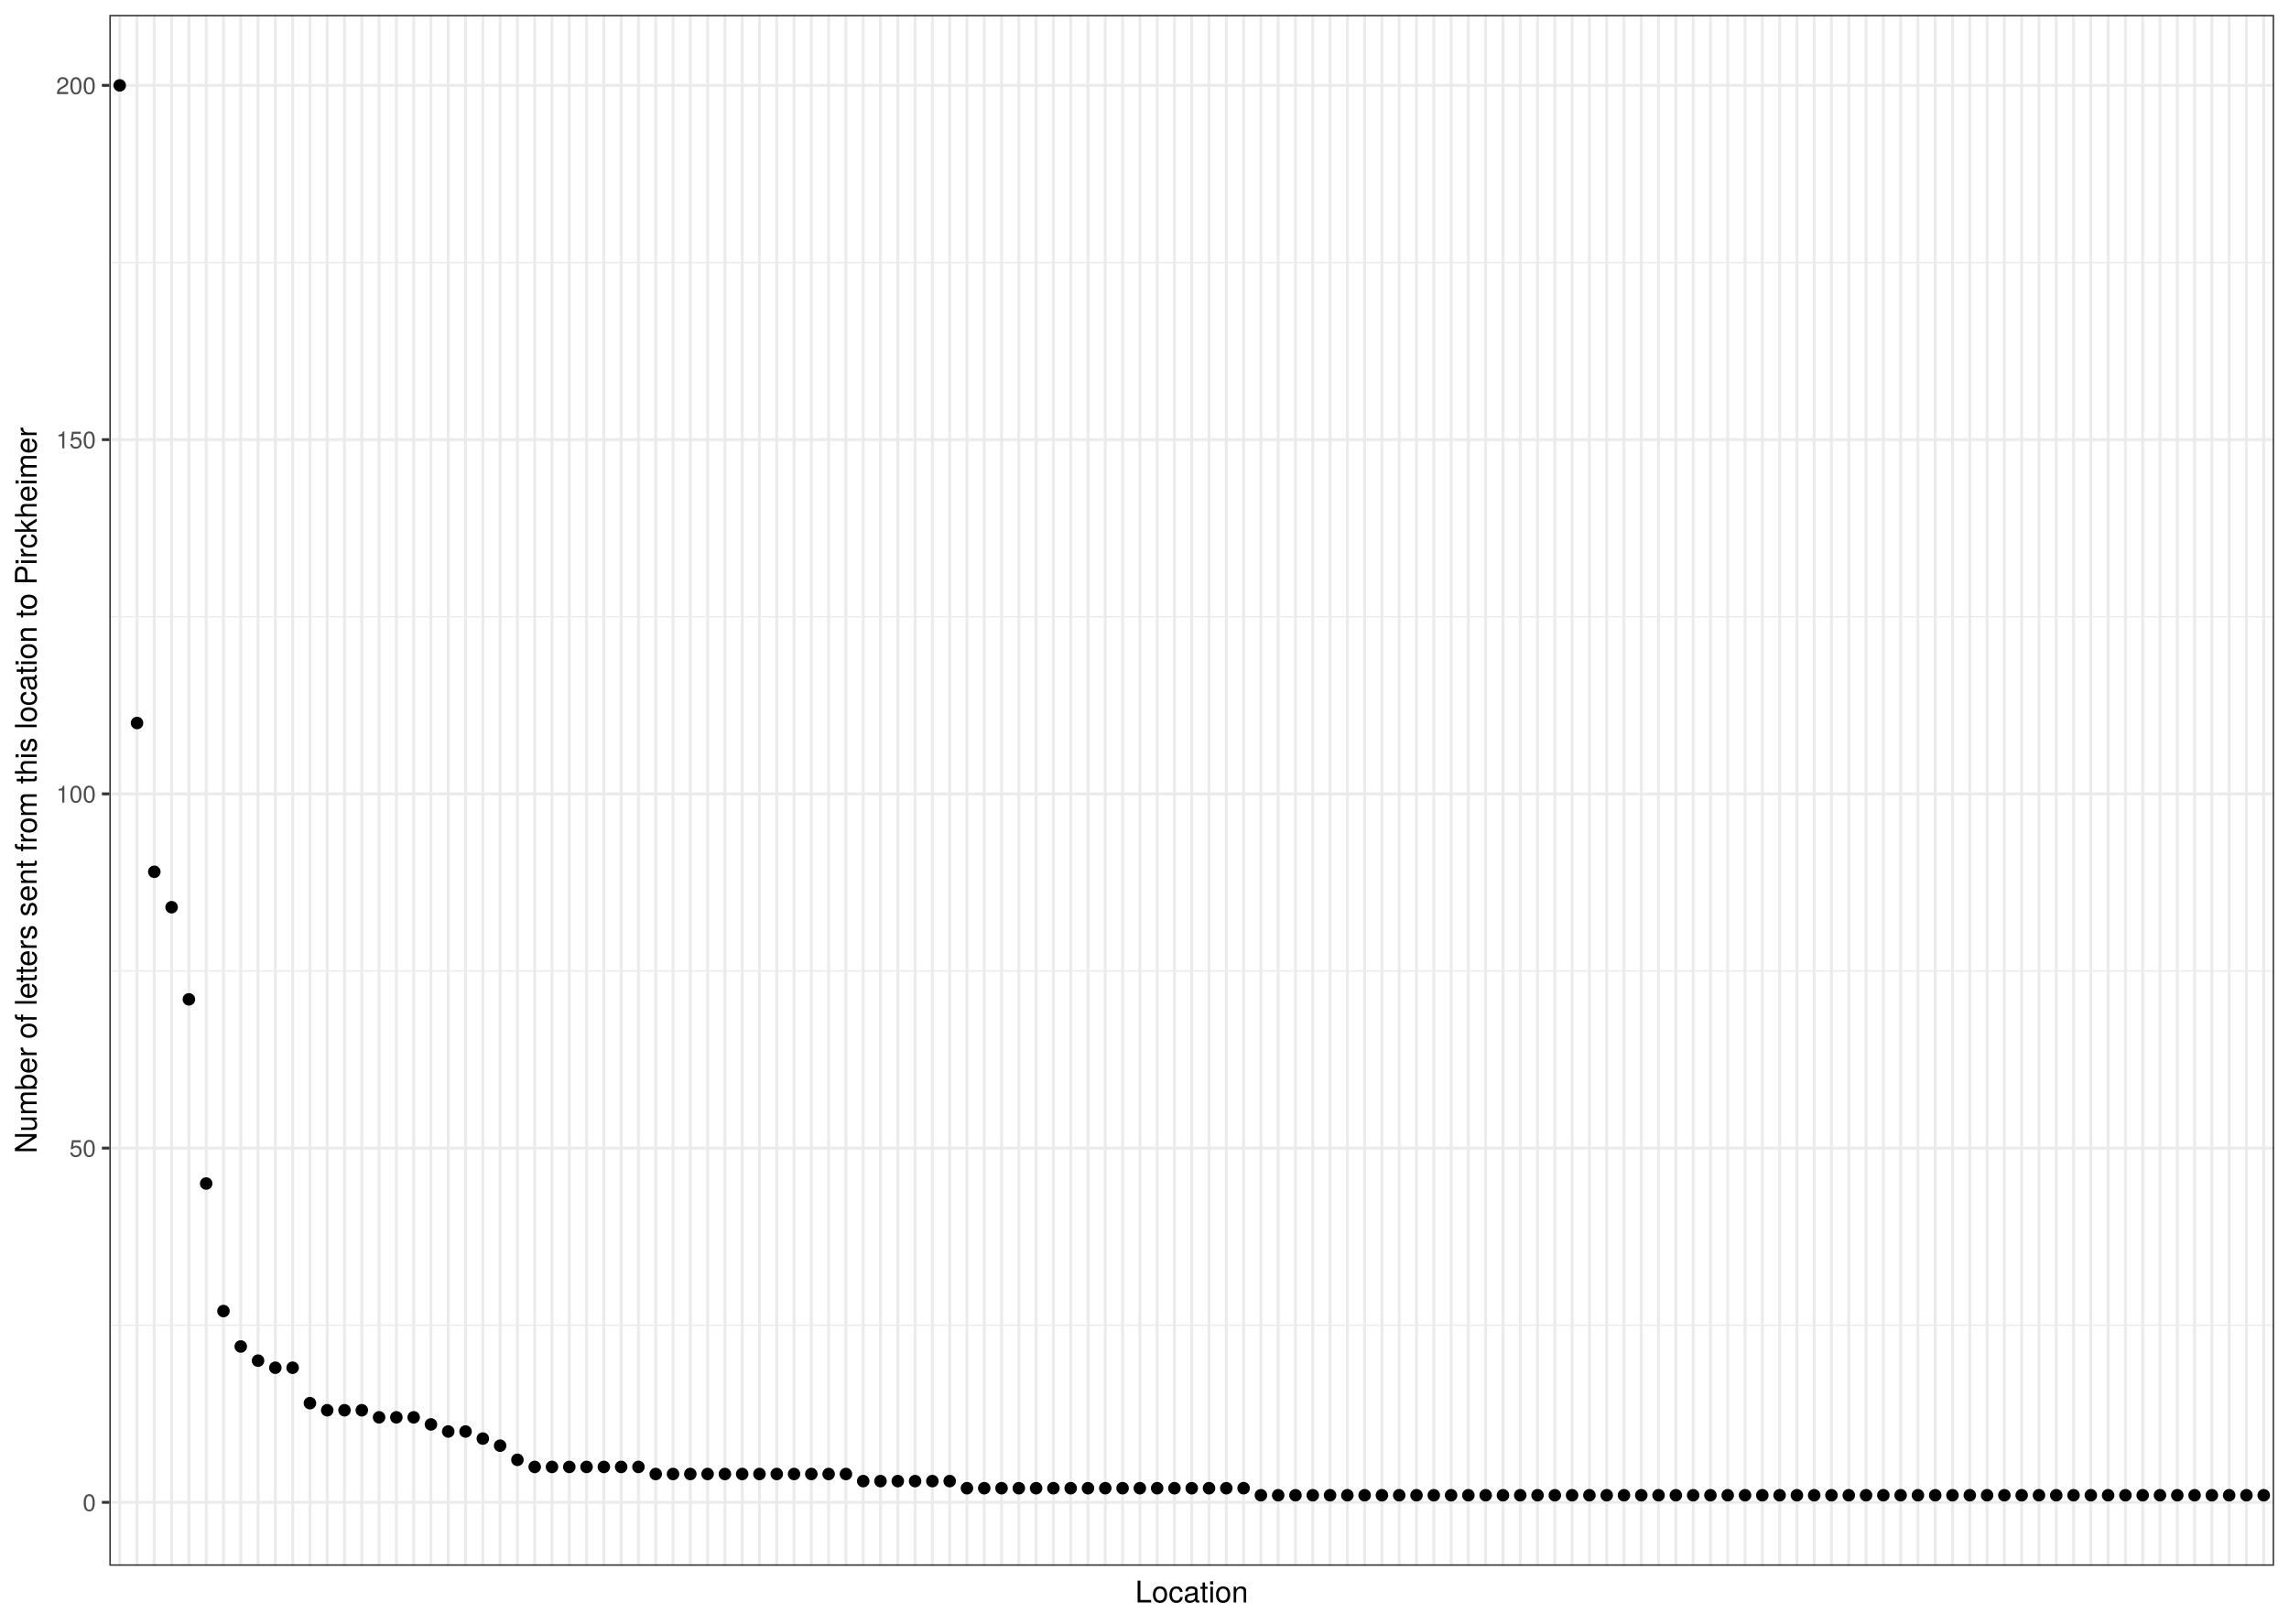
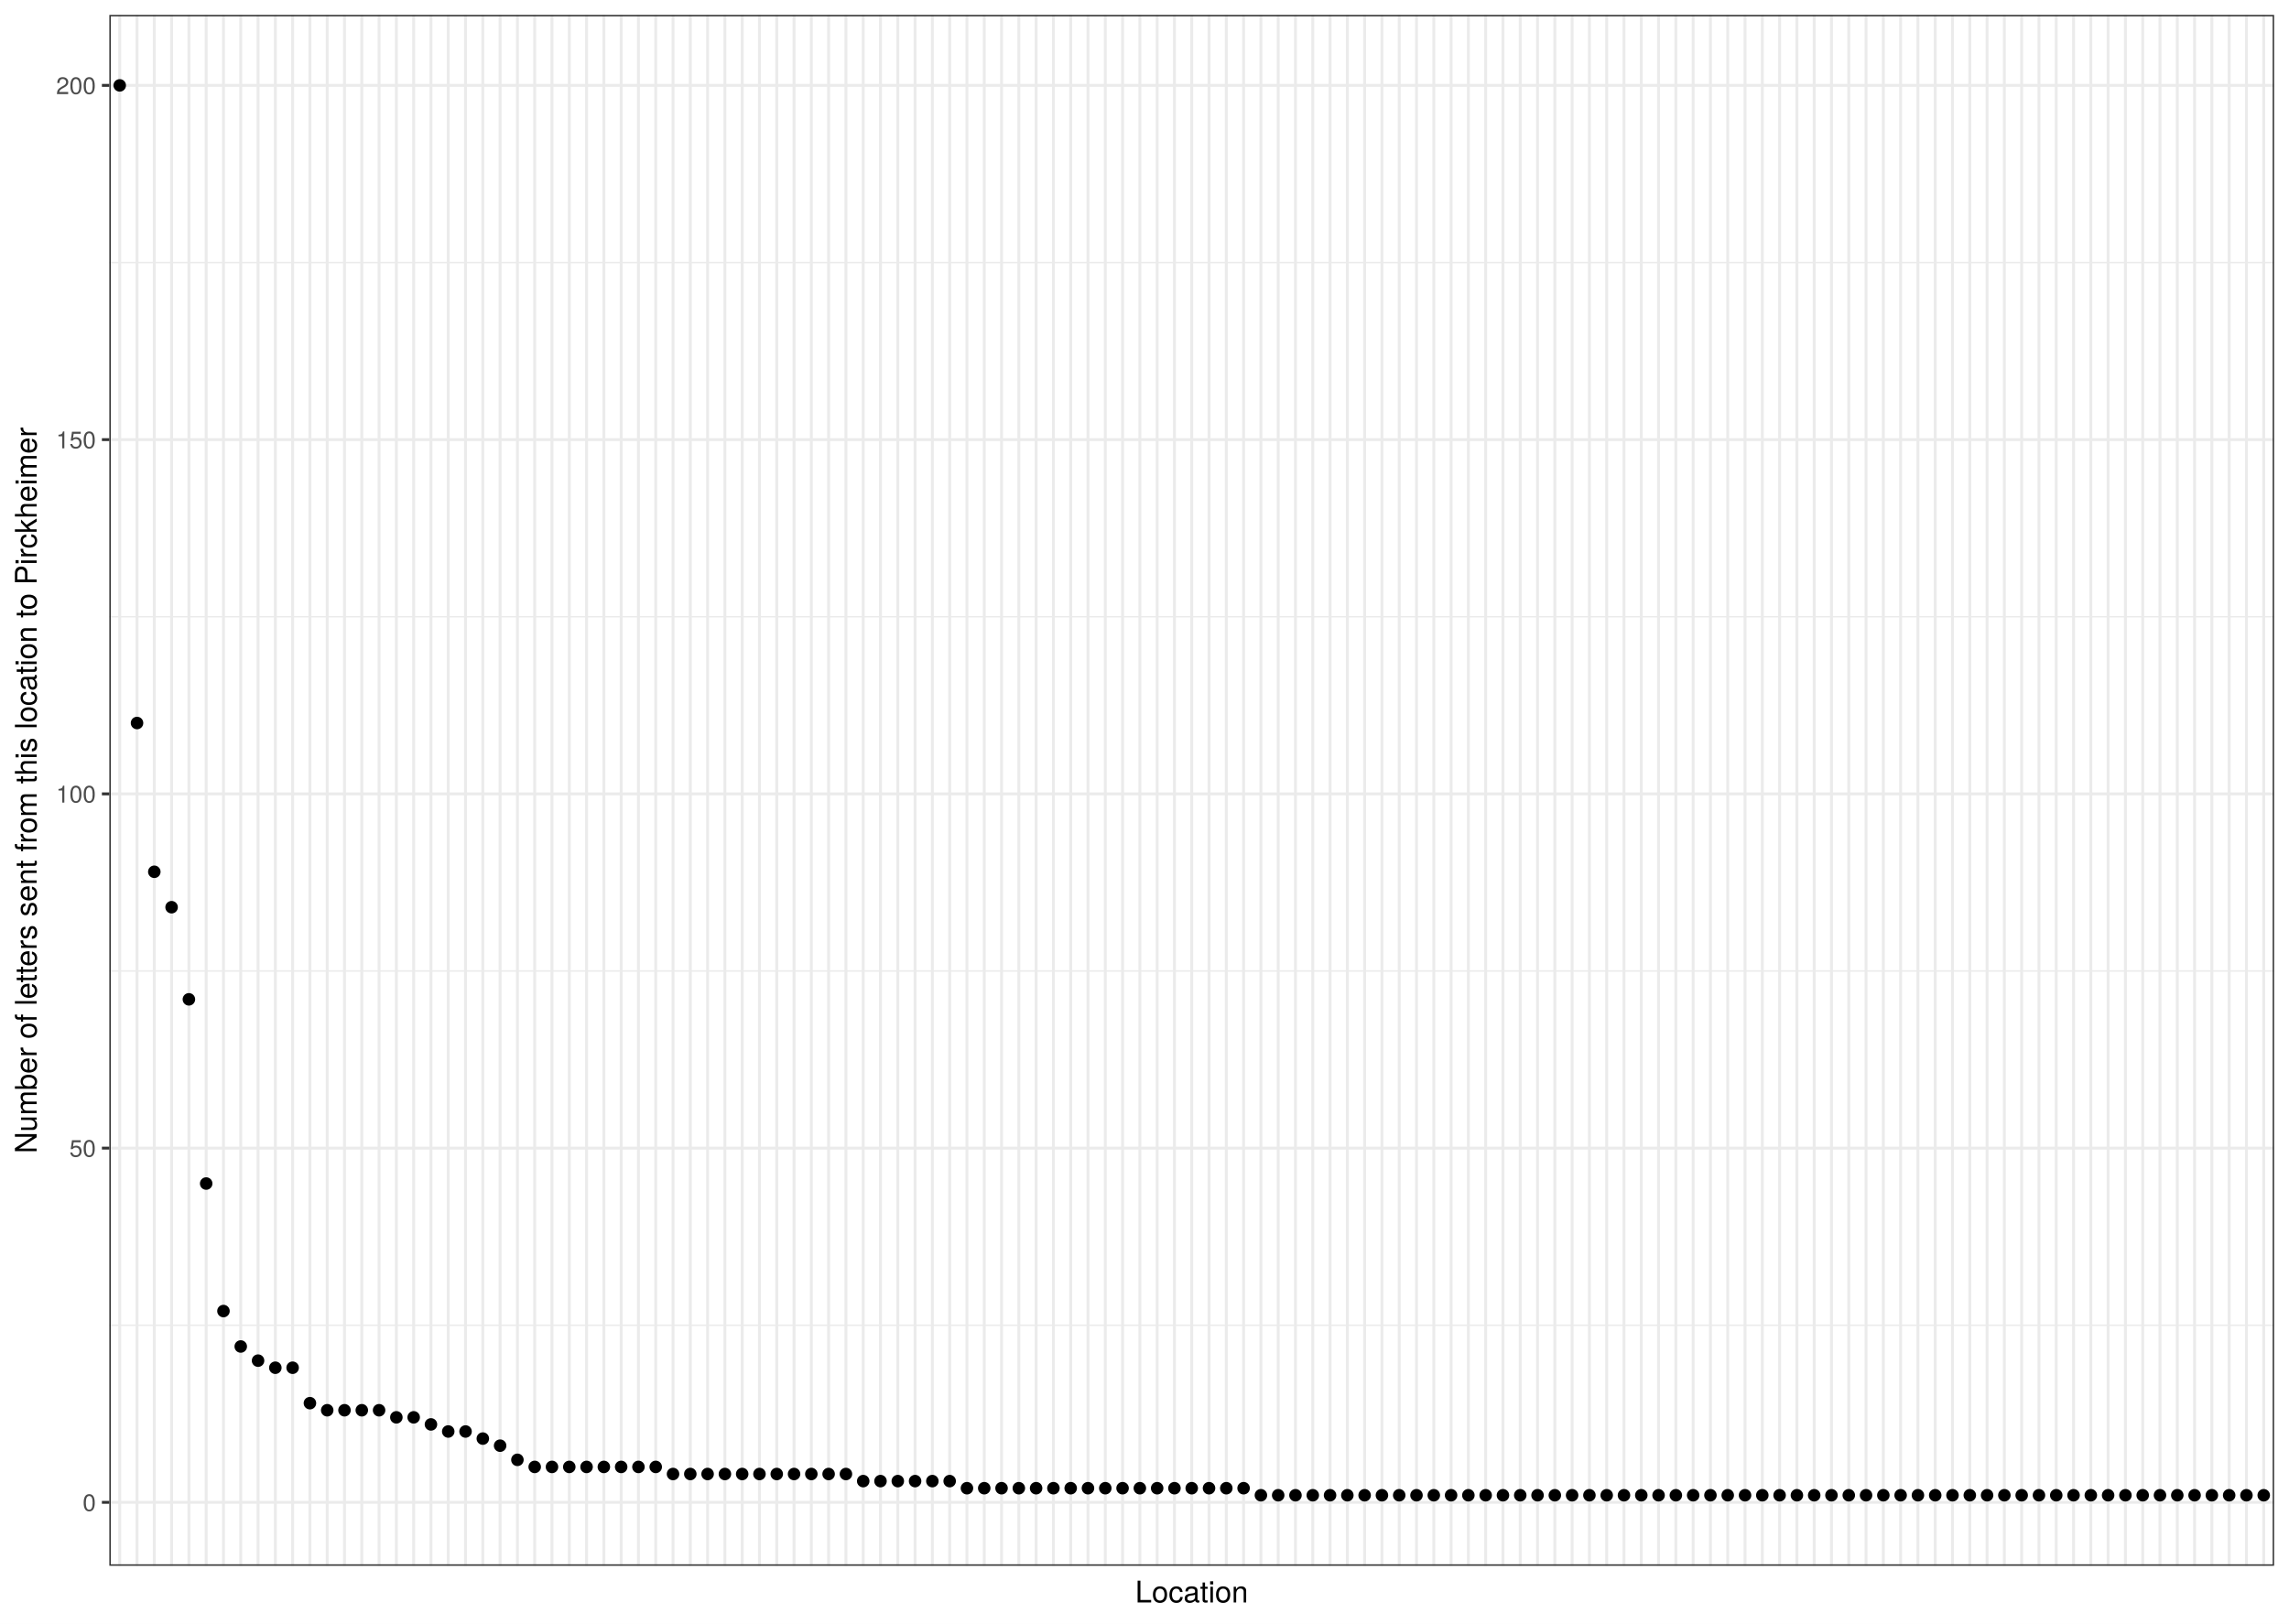
<svg xmlns="http://www.w3.org/2000/svg" class="svglite" width="842.40pt" height="597.60pt" viewBox="0 0 842.40 597.60">
  <defs>
    <style type="text/css">
    .svglite line, .svglite polyline, .svglite polygon, .svglite path, .svglite rect, .svglite circle {
      fill: none;
      stroke: #000000;
      stroke-linecap: round;
      stroke-linejoin: round;
      stroke-miterlimit: 10.00;
    }
    .svglite text {
      white-space: pre;
    }
  </style>
  </defs>
  <rect width="100%" height="100%" style="stroke: none; fill: #FFFFFF;" />
  <defs>
    <clipPath id="cpMC4wMHw4NDIuNDB8MC4wMHw1OTcuNjA=">
      <rect x="0.00" y="0.00" width="842.40" height="597.60" />
    </clipPath>
  </defs>
  <g clip-path="url(#cpMC4wMHw4NDIuNDB8MC4wMHw1OTcuNjA=)">
    <rect x="0" y="-0" width="842.40" height="597.60" style="stroke-width: 1.07; stroke: #FFFFFF; fill: #FFFFFF;" />
  </g>
  <defs>
    <clipPath id="cpNDAuMjR8ODM2LjkyfDUuNDh8NTc2LjMz">
      <rect x="40.24" y="5.48" width="796.68" height="570.85" />
    </clipPath>
  </defs>
  <g clip-path="url(#cpNDAuMjR8ODM2LjkyfDUuNDh8NTc2LjMz)">
    <rect x="40.24" y="5.48" width="796.68" height="570.85" style="stroke-width: 1.07; stroke: none; fill: #FFFFFF;" />
    <polyline points="40.24,487.80 836.92,487.80 " style="stroke-width: 0.53; stroke: #EBEBEB; stroke-linecap: butt;" />
    <polyline points="40.24,357.40 836.92,357.40 " style="stroke-width: 0.53; stroke: #EBEBEB; stroke-linecap: butt;" />
    <polyline points="40.24,227.01 836.92,227.01 " style="stroke-width: 0.53; stroke: #EBEBEB; stroke-linecap: butt;" />
    <polyline points="40.24,96.62 836.92,96.62 " style="stroke-width: 0.53; stroke: #EBEBEB; stroke-linecap: butt;" />
    <polyline points="40.24,552.99 836.92,552.99 " style="stroke-width: 1.07; stroke: #EBEBEB; stroke-linecap: butt;" />
    <polyline points="40.24,422.60 836.92,422.60 " style="stroke-width: 1.07; stroke: #EBEBEB; stroke-linecap: butt;" />
    <polyline points="40.24,292.21 836.92,292.21 " style="stroke-width: 1.07; stroke: #EBEBEB; stroke-linecap: butt;" />
    <polyline points="40.24,161.82 836.92,161.82 " style="stroke-width: 1.07; stroke: #EBEBEB; stroke-linecap: butt;" />
    <polyline points="40.24,31.43 836.92,31.43 " style="stroke-width: 1.07; stroke: #EBEBEB; stroke-linecap: butt;" />
    <polyline points="44.06,576.33 44.06,5.48 " style="stroke-width: 1.07; stroke: #EBEBEB; stroke-linecap: butt;" />
    <polyline points="50.43,576.33 50.43,5.48 " style="stroke-width: 1.07; stroke: #EBEBEB; stroke-linecap: butt;" />
    <polyline points="56.79,576.33 56.79,5.48 " style="stroke-width: 1.07; stroke: #EBEBEB; stroke-linecap: butt;" />
    <polyline points="63.15,576.33 63.15,5.48 " style="stroke-width: 1.07; stroke: #EBEBEB; stroke-linecap: butt;" />
    <polyline points="69.52,576.33 69.52,5.48 " style="stroke-width: 1.07; stroke: #EBEBEB; stroke-linecap: butt;" />
    <polyline points="75.88,576.33 75.88,5.48 " style="stroke-width: 1.07; stroke: #EBEBEB; stroke-linecap: butt;" />
    <polyline points="82.24,576.33 82.24,5.48 " style="stroke-width: 1.07; stroke: #EBEBEB; stroke-linecap: butt;" />
    <polyline points="88.60,576.33 88.60,5.48 " style="stroke-width: 1.07; stroke: #EBEBEB; stroke-linecap: butt;" />
    <polyline points="94.97,576.33 94.97,5.48 " style="stroke-width: 1.07; stroke: #EBEBEB; stroke-linecap: butt;" />
    <polyline points="101.33,576.33 101.33,5.48 " style="stroke-width: 1.07; stroke: #EBEBEB; stroke-linecap: butt;" />
    <polyline points="107.69,576.33 107.69,5.48 " style="stroke-width: 1.07; stroke: #EBEBEB; stroke-linecap: butt;" />
    <polyline points="114.06,576.33 114.06,5.48 " style="stroke-width: 1.07; stroke: #EBEBEB; stroke-linecap: butt;" />
    <polyline points="120.42,576.33 120.42,5.48 " style="stroke-width: 1.07; stroke: #EBEBEB; stroke-linecap: butt;" />
    <polyline points="126.78,576.33 126.78,5.48 " style="stroke-width: 1.07; stroke: #EBEBEB; stroke-linecap: butt;" />
    <polyline points="133.15,576.33 133.15,5.48 " style="stroke-width: 1.07; stroke: #EBEBEB; stroke-linecap: butt;" />
    <polyline points="139.51,576.33 139.51,5.48 " style="stroke-width: 1.07; stroke: #EBEBEB; stroke-linecap: butt;" />
    <polyline points="145.87,576.33 145.87,5.48 " style="stroke-width: 1.07; stroke: #EBEBEB; stroke-linecap: butt;" />
    <polyline points="152.24,576.33 152.24,5.48 " style="stroke-width: 1.07; stroke: #EBEBEB; stroke-linecap: butt;" />
    <polyline points="158.60,576.33 158.60,5.48 " style="stroke-width: 1.07; stroke: #EBEBEB; stroke-linecap: butt;" />
    <polyline points="164.96,576.33 164.96,5.48 " style="stroke-width: 1.07; stroke: #EBEBEB; stroke-linecap: butt;" />
    <polyline points="171.33,576.33 171.33,5.48 " style="stroke-width: 1.07; stroke: #EBEBEB; stroke-linecap: butt;" />
    <polyline points="177.69,576.33 177.69,5.48 " style="stroke-width: 1.07; stroke: #EBEBEB; stroke-linecap: butt;" />
    <polyline points="184.05,576.33 184.05,5.48 " style="stroke-width: 1.07; stroke: #EBEBEB; stroke-linecap: butt;" />
    <polyline points="190.42,576.33 190.42,5.48 " style="stroke-width: 1.07; stroke: #EBEBEB; stroke-linecap: butt;" />
    <polyline points="196.78,576.33 196.78,5.48 " style="stroke-width: 1.07; stroke: #EBEBEB; stroke-linecap: butt;" />
    <polyline points="203.14,576.33 203.14,5.48 " style="stroke-width: 1.07; stroke: #EBEBEB; stroke-linecap: butt;" />
    <polyline points="209.51,576.33 209.51,5.48 " style="stroke-width: 1.07; stroke: #EBEBEB; stroke-linecap: butt;" />
    <polyline points="215.87,576.33 215.87,5.48 " style="stroke-width: 1.07; stroke: #EBEBEB; stroke-linecap: butt;" />
    <polyline points="222.23,576.33 222.23,5.48 " style="stroke-width: 1.07; stroke: #EBEBEB; stroke-linecap: butt;" />
    <polyline points="228.60,576.33 228.60,5.48 " style="stroke-width: 1.07; stroke: #EBEBEB; stroke-linecap: butt;" />
    <polyline points="234.96,576.33 234.96,5.48 " style="stroke-width: 1.07; stroke: #EBEBEB; stroke-linecap: butt;" />
    <polyline points="241.32,576.33 241.32,5.48 " style="stroke-width: 1.07; stroke: #EBEBEB; stroke-linecap: butt;" />
    <polyline points="247.69,576.33 247.69,5.48 " style="stroke-width: 1.07; stroke: #EBEBEB; stroke-linecap: butt;" />
    <polyline points="254.05,576.33 254.05,5.48 " style="stroke-width: 1.07; stroke: #EBEBEB; stroke-linecap: butt;" />
    <polyline points="260.41,576.33 260.41,5.48 " style="stroke-width: 1.07; stroke: #EBEBEB; stroke-linecap: butt;" />
    <polyline points="266.78,576.33 266.78,5.48 " style="stroke-width: 1.07; stroke: #EBEBEB; stroke-linecap: butt;" />
    <polyline points="273.14,576.33 273.14,5.48 " style="stroke-width: 1.07; stroke: #EBEBEB; stroke-linecap: butt;" />
    <polyline points="279.50,576.33 279.50,5.48 " style="stroke-width: 1.07; stroke: #EBEBEB; stroke-linecap: butt;" />
    <polyline points="285.86,576.33 285.86,5.48 " style="stroke-width: 1.07; stroke: #EBEBEB; stroke-linecap: butt;" />
    <polyline points="292.23,576.33 292.23,5.48 " style="stroke-width: 1.07; stroke: #EBEBEB; stroke-linecap: butt;" />
    <polyline points="298.59,576.33 298.59,5.48 " style="stroke-width: 1.07; stroke: #EBEBEB; stroke-linecap: butt;" />
    <polyline points="304.95,576.33 304.95,5.48 " style="stroke-width: 1.07; stroke: #EBEBEB; stroke-linecap: butt;" />
    <polyline points="311.32,576.33 311.32,5.48 " style="stroke-width: 1.07; stroke: #EBEBEB; stroke-linecap: butt;" />
    <polyline points="317.68,576.33 317.68,5.48 " style="stroke-width: 1.07; stroke: #EBEBEB; stroke-linecap: butt;" />
    <polyline points="324.04,576.33 324.04,5.48 " style="stroke-width: 1.07; stroke: #EBEBEB; stroke-linecap: butt;" />
    <polyline points="330.41,576.33 330.41,5.48 " style="stroke-width: 1.07; stroke: #EBEBEB; stroke-linecap: butt;" />
    <polyline points="336.77,576.33 336.77,5.48 " style="stroke-width: 1.07; stroke: #EBEBEB; stroke-linecap: butt;" />
    <polyline points="343.13,576.33 343.13,5.48 " style="stroke-width: 1.07; stroke: #EBEBEB; stroke-linecap: butt;" />
    <polyline points="349.50,576.33 349.50,5.48 " style="stroke-width: 1.07; stroke: #EBEBEB; stroke-linecap: butt;" />
    <polyline points="355.86,576.33 355.86,5.48 " style="stroke-width: 1.07; stroke: #EBEBEB; stroke-linecap: butt;" />
    <polyline points="362.22,576.33 362.22,5.48 " style="stroke-width: 1.07; stroke: #EBEBEB; stroke-linecap: butt;" />
    <polyline points="368.59,576.33 368.59,5.48 " style="stroke-width: 1.07; stroke: #EBEBEB; stroke-linecap: butt;" />
    <polyline points="374.95,576.33 374.95,5.48 " style="stroke-width: 1.07; stroke: #EBEBEB; stroke-linecap: butt;" />
    <polyline points="381.31,576.33 381.31,5.48 " style="stroke-width: 1.07; stroke: #EBEBEB; stroke-linecap: butt;" />
    <polyline points="387.68,576.33 387.68,5.48 " style="stroke-width: 1.07; stroke: #EBEBEB; stroke-linecap: butt;" />
    <polyline points="394.04,576.33 394.04,5.48 " style="stroke-width: 1.07; stroke: #EBEBEB; stroke-linecap: butt;" />
    <polyline points="400.40,576.33 400.40,5.48 " style="stroke-width: 1.07; stroke: #EBEBEB; stroke-linecap: butt;" />
    <polyline points="406.77,576.33 406.77,5.48 " style="stroke-width: 1.07; stroke: #EBEBEB; stroke-linecap: butt;" />
    <polyline points="413.13,576.33 413.13,5.48 " style="stroke-width: 1.07; stroke: #EBEBEB; stroke-linecap: butt;" />
    <polyline points="419.49,576.33 419.49,5.48 " style="stroke-width: 1.07; stroke: #EBEBEB; stroke-linecap: butt;" />
    <polyline points="425.86,576.33 425.86,5.48 " style="stroke-width: 1.07; stroke: #EBEBEB; stroke-linecap: butt;" />
    <polyline points="432.22,576.33 432.22,5.48 " style="stroke-width: 1.07; stroke: #EBEBEB; stroke-linecap: butt;" />
    <polyline points="438.58,576.33 438.58,5.48 " style="stroke-width: 1.07; stroke: #EBEBEB; stroke-linecap: butt;" />
    <polyline points="444.95,576.33 444.95,5.48 " style="stroke-width: 1.07; stroke: #EBEBEB; stroke-linecap: butt;" />
    <polyline points="451.31,576.33 451.31,5.48 " style="stroke-width: 1.07; stroke: #EBEBEB; stroke-linecap: butt;" />
    <polyline points="457.67,576.33 457.67,5.48 " style="stroke-width: 1.07; stroke: #EBEBEB; stroke-linecap: butt;" />
    <polyline points="464.04,576.33 464.04,5.48 " style="stroke-width: 1.07; stroke: #EBEBEB; stroke-linecap: butt;" />
    <polyline points="470.40,576.33 470.40,5.48 " style="stroke-width: 1.07; stroke: #EBEBEB; stroke-linecap: butt;" />
    <polyline points="476.76,576.33 476.76,5.48 " style="stroke-width: 1.07; stroke: #EBEBEB; stroke-linecap: butt;" />
    <polyline points="483.13,576.33 483.13,5.48 " style="stroke-width: 1.07; stroke: #EBEBEB; stroke-linecap: butt;" />
    <polyline points="489.49,576.33 489.49,5.48 " style="stroke-width: 1.07; stroke: #EBEBEB; stroke-linecap: butt;" />
    <polyline points="495.85,576.33 495.85,5.48 " style="stroke-width: 1.07; stroke: #EBEBEB; stroke-linecap: butt;" />
    <polyline points="502.21,576.33 502.21,5.48 " style="stroke-width: 1.07; stroke: #EBEBEB; stroke-linecap: butt;" />
    <polyline points="508.58,576.33 508.58,5.48 " style="stroke-width: 1.07; stroke: #EBEBEB; stroke-linecap: butt;" />
    <polyline points="514.94,576.33 514.94,5.48 " style="stroke-width: 1.07; stroke: #EBEBEB; stroke-linecap: butt;" />
    <polyline points="521.30,576.33 521.30,5.48 " style="stroke-width: 1.07; stroke: #EBEBEB; stroke-linecap: butt;" />
    <polyline points="527.67,576.33 527.67,5.48 " style="stroke-width: 1.07; stroke: #EBEBEB; stroke-linecap: butt;" />
    <polyline points="534.03,576.33 534.03,5.48 " style="stroke-width: 1.07; stroke: #EBEBEB; stroke-linecap: butt;" />
    <polyline points="540.39,576.33 540.39,5.48 " style="stroke-width: 1.07; stroke: #EBEBEB; stroke-linecap: butt;" />
    <polyline points="546.76,576.33 546.76,5.48 " style="stroke-width: 1.07; stroke: #EBEBEB; stroke-linecap: butt;" />
    <polyline points="553.12,576.33 553.12,5.48 " style="stroke-width: 1.07; stroke: #EBEBEB; stroke-linecap: butt;" />
    <polyline points="559.48,576.33 559.48,5.48 " style="stroke-width: 1.07; stroke: #EBEBEB; stroke-linecap: butt;" />
    <polyline points="565.85,576.33 565.85,5.48 " style="stroke-width: 1.07; stroke: #EBEBEB; stroke-linecap: butt;" />
    <polyline points="572.21,576.33 572.21,5.48 " style="stroke-width: 1.07; stroke: #EBEBEB; stroke-linecap: butt;" />
    <polyline points="578.57,576.33 578.57,5.48 " style="stroke-width: 1.07; stroke: #EBEBEB; stroke-linecap: butt;" />
    <polyline points="584.94,576.33 584.94,5.48 " style="stroke-width: 1.07; stroke: #EBEBEB; stroke-linecap: butt;" />
    <polyline points="591.30,576.33 591.30,5.48 " style="stroke-width: 1.07; stroke: #EBEBEB; stroke-linecap: butt;" />
    <polyline points="597.66,576.33 597.66,5.48 " style="stroke-width: 1.07; stroke: #EBEBEB; stroke-linecap: butt;" />
    <polyline points="604.03,576.33 604.03,5.48 " style="stroke-width: 1.07; stroke: #EBEBEB; stroke-linecap: butt;" />
    <polyline points="610.39,576.33 610.39,5.48 " style="stroke-width: 1.07; stroke: #EBEBEB; stroke-linecap: butt;" />
    <polyline points="616.75,576.33 616.75,5.48 " style="stroke-width: 1.07; stroke: #EBEBEB; stroke-linecap: butt;" />
    <polyline points="623.12,576.33 623.12,5.48 " style="stroke-width: 1.07; stroke: #EBEBEB; stroke-linecap: butt;" />
    <polyline points="629.48,576.33 629.48,5.48 " style="stroke-width: 1.07; stroke: #EBEBEB; stroke-linecap: butt;" />
    <polyline points="635.84,576.33 635.84,5.48 " style="stroke-width: 1.07; stroke: #EBEBEB; stroke-linecap: butt;" />
    <polyline points="642.21,576.33 642.21,5.48 " style="stroke-width: 1.07; stroke: #EBEBEB; stroke-linecap: butt;" />
    <polyline points="648.57,576.33 648.57,5.48 " style="stroke-width: 1.07; stroke: #EBEBEB; stroke-linecap: butt;" />
    <polyline points="654.93,576.33 654.93,5.48 " style="stroke-width: 1.07; stroke: #EBEBEB; stroke-linecap: butt;" />
    <polyline points="661.30,576.33 661.30,5.48 " style="stroke-width: 1.07; stroke: #EBEBEB; stroke-linecap: butt;" />
    <polyline points="667.66,576.33 667.66,5.48 " style="stroke-width: 1.07; stroke: #EBEBEB; stroke-linecap: butt;" />
    <polyline points="674.02,576.33 674.02,5.48 " style="stroke-width: 1.07; stroke: #EBEBEB; stroke-linecap: butt;" />
    <polyline points="680.39,576.33 680.39,5.48 " style="stroke-width: 1.07; stroke: #EBEBEB; stroke-linecap: butt;" />
    <polyline points="686.75,576.33 686.75,5.48 " style="stroke-width: 1.07; stroke: #EBEBEB; stroke-linecap: butt;" />
    <polyline points="693.11,576.33 693.11,5.48 " style="stroke-width: 1.07; stroke: #EBEBEB; stroke-linecap: butt;" />
    <polyline points="699.47,576.33 699.47,5.48 " style="stroke-width: 1.07; stroke: #EBEBEB; stroke-linecap: butt;" />
    <polyline points="705.84,576.33 705.84,5.48 " style="stroke-width: 1.07; stroke: #EBEBEB; stroke-linecap: butt;" />
    <polyline points="712.20,576.33 712.20,5.48 " style="stroke-width: 1.07; stroke: #EBEBEB; stroke-linecap: butt;" />
    <polyline points="718.56,576.33 718.56,5.48 " style="stroke-width: 1.07; stroke: #EBEBEB; stroke-linecap: butt;" />
    <polyline points="724.93,576.33 724.93,5.48 " style="stroke-width: 1.07; stroke: #EBEBEB; stroke-linecap: butt;" />
    <polyline points="731.29,576.33 731.29,5.48 " style="stroke-width: 1.07; stroke: #EBEBEB; stroke-linecap: butt;" />
    <polyline points="737.65,576.33 737.65,5.48 " style="stroke-width: 1.07; stroke: #EBEBEB; stroke-linecap: butt;" />
    <polyline points="744.02,576.33 744.02,5.48 " style="stroke-width: 1.07; stroke: #EBEBEB; stroke-linecap: butt;" />
    <polyline points="750.38,576.33 750.38,5.48 " style="stroke-width: 1.07; stroke: #EBEBEB; stroke-linecap: butt;" />
    <polyline points="756.74,576.33 756.74,5.48 " style="stroke-width: 1.07; stroke: #EBEBEB; stroke-linecap: butt;" />
    <polyline points="763.11,576.33 763.11,5.48 " style="stroke-width: 1.07; stroke: #EBEBEB; stroke-linecap: butt;" />
    <polyline points="769.47,576.33 769.47,5.48 " style="stroke-width: 1.07; stroke: #EBEBEB; stroke-linecap: butt;" />
    <polyline points="775.83,576.33 775.83,5.48 " style="stroke-width: 1.07; stroke: #EBEBEB; stroke-linecap: butt;" />
    <polyline points="782.20,576.33 782.20,5.48 " style="stroke-width: 1.07; stroke: #EBEBEB; stroke-linecap: butt;" />
    <polyline points="788.56,576.33 788.56,5.48 " style="stroke-width: 1.07; stroke: #EBEBEB; stroke-linecap: butt;" />
    <polyline points="794.92,576.33 794.92,5.48 " style="stroke-width: 1.07; stroke: #EBEBEB; stroke-linecap: butt;" />
    <polyline points="801.29,576.33 801.29,5.48 " style="stroke-width: 1.07; stroke: #EBEBEB; stroke-linecap: butt;" />
    <polyline points="807.65,576.33 807.65,5.48 " style="stroke-width: 1.07; stroke: #EBEBEB; stroke-linecap: butt;" />
    <polyline points="814.01,576.33 814.01,5.48 " style="stroke-width: 1.07; stroke: #EBEBEB; stroke-linecap: butt;" />
    <polyline points="820.38,576.33 820.38,5.48 " style="stroke-width: 1.07; stroke: #EBEBEB; stroke-linecap: butt;" />
    <polyline points="826.74,576.33 826.74,5.48 " style="stroke-width: 1.07; stroke: #EBEBEB; stroke-linecap: butt;" />
    <polyline points="833.10,576.33 833.10,5.48 " style="stroke-width: 1.07; stroke: #EBEBEB; stroke-linecap: butt;" />
    <circle cx="44.06" cy="31.43" r="1.95" style="stroke-width: 0.71; fill: #000000;" />
    <circle cx="50.43" cy="266.13" r="1.95" style="stroke-width: 0.71; fill: #000000;" />
    <circle cx="56.79" cy="320.89" r="1.95" style="stroke-width: 0.71; fill: #000000;" />
    <circle cx="63.15" cy="333.93" r="1.95" style="stroke-width: 0.71; fill: #000000;" />
    <circle cx="69.52" cy="367.84" r="1.95" style="stroke-width: 0.71; fill: #000000;" />
    <circle cx="75.88" cy="435.64" r="1.95" style="stroke-width: 0.71; fill: #000000;" />
    <circle cx="82.24" cy="482.58" r="1.95" style="stroke-width: 0.71; fill: #000000;" />
    <circle cx="88.60" cy="495.62" r="1.95" style="stroke-width: 0.71; fill: #000000;" />
    <circle cx="94.97" cy="500.83" r="1.95" style="stroke-width: 0.71; fill: #000000;" />
    <circle cx="101.33" cy="503.44" r="1.95" style="stroke-width: 0.71; fill: #000000;" />
    <circle cx="107.69" cy="503.44" r="1.95" style="stroke-width: 0.71; fill: #000000;" />
    <circle cx="114.06" cy="516.48" r="1.95" style="stroke-width: 0.71; fill: #000000;" />
    <circle cx="120.42" cy="519.09" r="1.95" style="stroke-width: 0.71; fill: #000000;" />
    <circle cx="126.78" cy="519.09" r="1.95" style="stroke-width: 0.71; fill: #000000;" />
    <circle cx="133.15" cy="519.09" r="1.95" style="stroke-width: 0.71; fill: #000000;" />
-     <circle cx="139.51" cy="521.70" r="1.95" style="stroke-width: 0.71; fill: #000000;" />
+     <circle cx="139.51" cy="519.09" r="1.95" style="stroke-width: 0.71; fill: #000000;" />
    <circle cx="145.87" cy="521.70" r="1.95" style="stroke-width: 0.71; fill: #000000;" />
    <circle cx="152.24" cy="521.70" r="1.95" style="stroke-width: 0.71; fill: #000000;" />
    <circle cx="158.60" cy="524.30" r="1.95" style="stroke-width: 0.71; fill: #000000;" />
    <circle cx="164.96" cy="526.91" r="1.95" style="stroke-width: 0.71; fill: #000000;" />
    <circle cx="171.33" cy="526.91" r="1.95" style="stroke-width: 0.71; fill: #000000;" />
    <circle cx="177.69" cy="529.52" r="1.95" style="stroke-width: 0.71; fill: #000000;" />
    <circle cx="184.05" cy="532.13" r="1.95" style="stroke-width: 0.71; fill: #000000;" />
    <circle cx="190.42" cy="537.34" r="1.95" style="stroke-width: 0.71; fill: #000000;" />
    <circle cx="196.78" cy="539.95" r="1.95" style="stroke-width: 0.71; fill: #000000;" />
    <circle cx="203.14" cy="539.95" r="1.95" style="stroke-width: 0.71; fill: #000000;" />
    <circle cx="215.87" cy="539.95" r="1.95" style="stroke-width: 0.71; fill: #000000;" />
    <circle cx="222.23" cy="539.95" r="1.95" style="stroke-width: 0.71; fill: #000000;" />
    <circle cx="209.51" cy="539.95" r="1.95" style="stroke-width: 0.71; fill: #000000;" />
    <circle cx="228.60" cy="539.95" r="1.95" style="stroke-width: 0.71; fill: #000000;" />
    <circle cx="234.96" cy="539.95" r="1.95" style="stroke-width: 0.71; fill: #000000;" />
-     <circle cx="241.32" cy="542.56" r="1.95" style="stroke-width: 0.71; fill: #000000;" />
+     <circle cx="241.32" cy="539.95" r="1.95" style="stroke-width: 0.71; fill: #000000;" />
    <circle cx="247.69" cy="542.56" r="1.95" style="stroke-width: 0.71; fill: #000000;" />
    <circle cx="254.05" cy="542.56" r="1.95" style="stroke-width: 0.71; fill: #000000;" />
    <circle cx="260.41" cy="542.56" r="1.95" style="stroke-width: 0.71; fill: #000000;" />
    <circle cx="266.78" cy="542.56" r="1.95" style="stroke-width: 0.71; fill: #000000;" />
    <circle cx="273.14" cy="542.56" r="1.95" style="stroke-width: 0.71; fill: #000000;" />
    <circle cx="279.50" cy="542.56" r="1.95" style="stroke-width: 0.71; fill: #000000;" />
    <circle cx="285.86" cy="542.56" r="1.95" style="stroke-width: 0.71; fill: #000000;" />
    <circle cx="292.23" cy="542.56" r="1.95" style="stroke-width: 0.71; fill: #000000;" />
    <circle cx="298.59" cy="542.56" r="1.95" style="stroke-width: 0.71; fill: #000000;" />
    <circle cx="304.95" cy="542.56" r="1.95" style="stroke-width: 0.71; fill: #000000;" />
    <circle cx="311.32" cy="542.56" r="1.95" style="stroke-width: 0.71; fill: #000000;" />
    <circle cx="317.68" cy="545.17" r="1.95" style="stroke-width: 0.71; fill: #000000;" />
    <circle cx="324.04" cy="545.17" r="1.95" style="stroke-width: 0.71; fill: #000000;" />
    <circle cx="330.41" cy="545.17" r="1.95" style="stroke-width: 0.71; fill: #000000;" />
    <circle cx="336.77" cy="545.17" r="1.95" style="stroke-width: 0.71; fill: #000000;" />
    <circle cx="343.13" cy="545.17" r="1.95" style="stroke-width: 0.71; fill: #000000;" />
    <circle cx="349.50" cy="545.17" r="1.95" style="stroke-width: 0.71; fill: #000000;" />
    <circle cx="355.86" cy="547.78" r="1.95" style="stroke-width: 0.71; fill: #000000;" />
    <circle cx="362.22" cy="547.78" r="1.95" style="stroke-width: 0.71; fill: #000000;" />
    <circle cx="368.59" cy="547.78" r="1.95" style="stroke-width: 0.71; fill: #000000;" />
    <circle cx="374.95" cy="547.78" r="1.95" style="stroke-width: 0.71; fill: #000000;" />
    <circle cx="381.31" cy="547.78" r="1.95" style="stroke-width: 0.71; fill: #000000;" />
    <circle cx="387.68" cy="547.78" r="1.95" style="stroke-width: 0.71; fill: #000000;" />
    <circle cx="394.04" cy="547.78" r="1.95" style="stroke-width: 0.71; fill: #000000;" />
    <circle cx="400.40" cy="547.78" r="1.95" style="stroke-width: 0.71; fill: #000000;" />
    <circle cx="406.77" cy="547.78" r="1.95" style="stroke-width: 0.71; fill: #000000;" />
    <circle cx="413.13" cy="547.78" r="1.95" style="stroke-width: 0.71; fill: #000000;" />
    <circle cx="419.49" cy="547.78" r="1.95" style="stroke-width: 0.71; fill: #000000;" />
    <circle cx="425.86" cy="547.78" r="1.95" style="stroke-width: 0.71; fill: #000000;" />
    <circle cx="432.22" cy="547.78" r="1.95" style="stroke-width: 0.71; fill: #000000;" />
    <circle cx="438.58" cy="547.78" r="1.95" style="stroke-width: 0.71; fill: #000000;" />
    <circle cx="444.95" cy="547.78" r="1.95" style="stroke-width: 0.71; fill: #000000;" />
    <circle cx="451.31" cy="547.78" r="1.95" style="stroke-width: 0.71; fill: #000000;" />
    <circle cx="457.67" cy="547.78" r="1.95" style="stroke-width: 0.71; fill: #000000;" />
    <circle cx="464.04" cy="550.38" r="1.95" style="stroke-width: 0.71; fill: #000000;" />
    <circle cx="470.40" cy="550.38" r="1.95" style="stroke-width: 0.71; fill: #000000;" />
    <circle cx="483.13" cy="550.38" r="1.95" style="stroke-width: 0.71; fill: #000000;" />
    <circle cx="476.76" cy="550.38" r="1.95" style="stroke-width: 0.71; fill: #000000;" />
    <circle cx="489.49" cy="550.38" r="1.95" style="stroke-width: 0.71; fill: #000000;" />
    <circle cx="495.85" cy="550.38" r="1.95" style="stroke-width: 0.71; fill: #000000;" />
    <circle cx="508.58" cy="550.38" r="1.95" style="stroke-width: 0.71; fill: #000000;" />
    <circle cx="502.21" cy="550.38" r="1.95" style="stroke-width: 0.71; fill: #000000;" />
    <circle cx="514.94" cy="550.38" r="1.95" style="stroke-width: 0.71; fill: #000000;" />
    <circle cx="521.30" cy="550.38" r="1.95" style="stroke-width: 0.71; fill: #000000;" />
    <circle cx="527.67" cy="550.38" r="1.95" style="stroke-width: 0.71; fill: #000000;" />
    <circle cx="534.03" cy="550.38" r="1.95" style="stroke-width: 0.71; fill: #000000;" />
    <circle cx="540.39" cy="550.38" r="1.95" style="stroke-width: 0.71; fill: #000000;" />
    <circle cx="546.76" cy="550.38" r="1.95" style="stroke-width: 0.71; fill: #000000;" />
    <circle cx="553.12" cy="550.38" r="1.95" style="stroke-width: 0.71; fill: #000000;" />
    <circle cx="559.48" cy="550.38" r="1.95" style="stroke-width: 0.71; fill: #000000;" />
    <circle cx="565.85" cy="550.38" r="1.95" style="stroke-width: 0.71; fill: #000000;" />
    <circle cx="572.21" cy="550.38" r="1.95" style="stroke-width: 0.71; fill: #000000;" />
    <circle cx="578.57" cy="550.38" r="1.95" style="stroke-width: 0.71; fill: #000000;" />
    <circle cx="584.94" cy="550.38" r="1.95" style="stroke-width: 0.71; fill: #000000;" />
    <circle cx="591.30" cy="550.38" r="1.95" style="stroke-width: 0.71; fill: #000000;" />
    <circle cx="597.66" cy="550.38" r="1.95" style="stroke-width: 0.71; fill: #000000;" />
    <circle cx="604.03" cy="550.38" r="1.95" style="stroke-width: 0.71; fill: #000000;" />
    <circle cx="616.75" cy="550.38" r="1.95" style="stroke-width: 0.71; fill: #000000;" />
    <circle cx="623.12" cy="550.38" r="1.95" style="stroke-width: 0.71; fill: #000000;" />
    <circle cx="629.48" cy="550.38" r="1.95" style="stroke-width: 0.71; fill: #000000;" />
    <circle cx="635.84" cy="550.38" r="1.95" style="stroke-width: 0.71; fill: #000000;" />
    <circle cx="642.21" cy="550.38" r="1.95" style="stroke-width: 0.71; fill: #000000;" />
    <circle cx="648.57" cy="550.38" r="1.95" style="stroke-width: 0.71; fill: #000000;" />
    <circle cx="654.93" cy="550.38" r="1.95" style="stroke-width: 0.71; fill: #000000;" />
    <circle cx="661.30" cy="550.38" r="1.95" style="stroke-width: 0.71; fill: #000000;" />
    <circle cx="610.39" cy="550.38" r="1.95" style="stroke-width: 0.71; fill: #000000;" />
    <circle cx="667.66" cy="550.38" r="1.95" style="stroke-width: 0.71; fill: #000000;" />
    <circle cx="674.02" cy="550.38" r="1.95" style="stroke-width: 0.71; fill: #000000;" />
    <circle cx="680.39" cy="550.38" r="1.95" style="stroke-width: 0.71; fill: #000000;" />
    <circle cx="686.75" cy="550.38" r="1.95" style="stroke-width: 0.71; fill: #000000;" />
    <circle cx="693.11" cy="550.38" r="1.95" style="stroke-width: 0.71; fill: #000000;" />
    <circle cx="699.47" cy="550.38" r="1.95" style="stroke-width: 0.71; fill: #000000;" />
    <circle cx="705.84" cy="550.38" r="1.95" style="stroke-width: 0.71; fill: #000000;" />
    <circle cx="712.20" cy="550.38" r="1.95" style="stroke-width: 0.71; fill: #000000;" />
    <circle cx="718.56" cy="550.38" r="1.95" style="stroke-width: 0.71; fill: #000000;" />
    <circle cx="724.93" cy="550.38" r="1.95" style="stroke-width: 0.71; fill: #000000;" />
    <circle cx="731.29" cy="550.38" r="1.95" style="stroke-width: 0.71; fill: #000000;" />
    <circle cx="737.65" cy="550.38" r="1.95" style="stroke-width: 0.71; fill: #000000;" />
    <circle cx="744.02" cy="550.38" r="1.95" style="stroke-width: 0.71; fill: #000000;" />
    <circle cx="750.38" cy="550.38" r="1.95" style="stroke-width: 0.71; fill: #000000;" />
    <circle cx="756.74" cy="550.38" r="1.95" style="stroke-width: 0.71; fill: #000000;" />
    <circle cx="763.11" cy="550.38" r="1.95" style="stroke-width: 0.71; fill: #000000;" />
    <circle cx="769.47" cy="550.38" r="1.95" style="stroke-width: 0.71; fill: #000000;" />
    <circle cx="775.83" cy="550.38" r="1.95" style="stroke-width: 0.71; fill: #000000;" />
    <circle cx="782.20" cy="550.38" r="1.95" style="stroke-width: 0.71; fill: #000000;" />
    <circle cx="788.56" cy="550.38" r="1.95" style="stroke-width: 0.71; fill: #000000;" />
    <circle cx="794.92" cy="550.38" r="1.95" style="stroke-width: 0.71; fill: #000000;" />
    <circle cx="801.29" cy="550.38" r="1.95" style="stroke-width: 0.71; fill: #000000;" />
    <circle cx="807.65" cy="550.38" r="1.95" style="stroke-width: 0.71; fill: #000000;" />
    <circle cx="814.01" cy="550.38" r="1.95" style="stroke-width: 0.71; fill: #000000;" />
    <circle cx="820.38" cy="550.38" r="1.95" style="stroke-width: 0.71; fill: #000000;" />
    <circle cx="826.74" cy="550.38" r="1.95" style="stroke-width: 0.71; fill: #000000;" />
    <circle cx="833.10" cy="550.38" r="1.95" style="stroke-width: 0.71; fill: #000000;" />
    <rect x="40.24" y="5.48" width="796.68" height="570.85" style="stroke-width: 1.07; stroke: #333333;" />
  </g>
  <g clip-path="url(#cpMC4wMHw4NDIuNDB8MC4wMHw1OTcuNjA=)">
    <text x="35.31" y="556.20" text-anchor="end" style="font-size: 8.80px;fill: #4D4D4D; font-family: &quot;TeX Gyre Heros&quot;;" textLength="5.59px" lengthAdjust="spacingAndGlyphs">0</text>
    <text x="35.31" y="425.81" text-anchor="end" style="font-size: 8.80px;fill: #4D4D4D; font-family: &quot;TeX Gyre Heros&quot;;" textLength="11.19px" lengthAdjust="spacingAndGlyphs">50</text>
    <text x="35.31" y="295.42" text-anchor="end" style="font-size: 8.80px;fill: #4D4D4D; font-family: &quot;TeX Gyre Heros&quot;;" textLength="16.78px" lengthAdjust="spacingAndGlyphs">100</text>
    <text x="35.31" y="165.03" text-anchor="end" style="font-size: 8.80px;fill: #4D4D4D; font-family: &quot;TeX Gyre Heros&quot;;" textLength="16.78px" lengthAdjust="spacingAndGlyphs">150</text>
    <text x="35.31" y="34.63" text-anchor="end" style="font-size: 8.80px;fill: #4D4D4D; font-family: &quot;TeX Gyre Heros&quot;;" textLength="16.78px" lengthAdjust="spacingAndGlyphs">200</text>
    <polyline points="37.50,552.99 40.24,552.99 " style="stroke-width: 1.07; stroke: #333333; stroke-linecap: butt;" />
    <polyline points="37.50,422.60 40.24,422.60 " style="stroke-width: 1.07; stroke: #333333; stroke-linecap: butt;" />
    <polyline points="37.50,292.21 40.24,292.21 " style="stroke-width: 1.07; stroke: #333333; stroke-linecap: butt;" />
    <polyline points="37.50,161.82 40.24,161.82 " style="stroke-width: 1.07; stroke: #333333; stroke-linecap: butt;" />
    <polyline points="37.50,31.43 40.24,31.43 " style="stroke-width: 1.07; stroke: #333333; stroke-linecap: butt;" />
    <text x="438.58" y="589.83" text-anchor="middle" style="font-size: 11.00px; font-family: &quot;TeX Gyre Heros&quot;;" textLength="46.53px" lengthAdjust="spacingAndGlyphs">Location</text>
    <text transform="translate(13.50,290.91) rotate(-90)" text-anchor="middle" style="font-size: 11.00px; font-family: &quot;TeX Gyre Heros&quot;;" textLength="307.35px" lengthAdjust="spacingAndGlyphs">Number of letters sent from this location to Pirckheimer</text>
  </g>
</svg>
